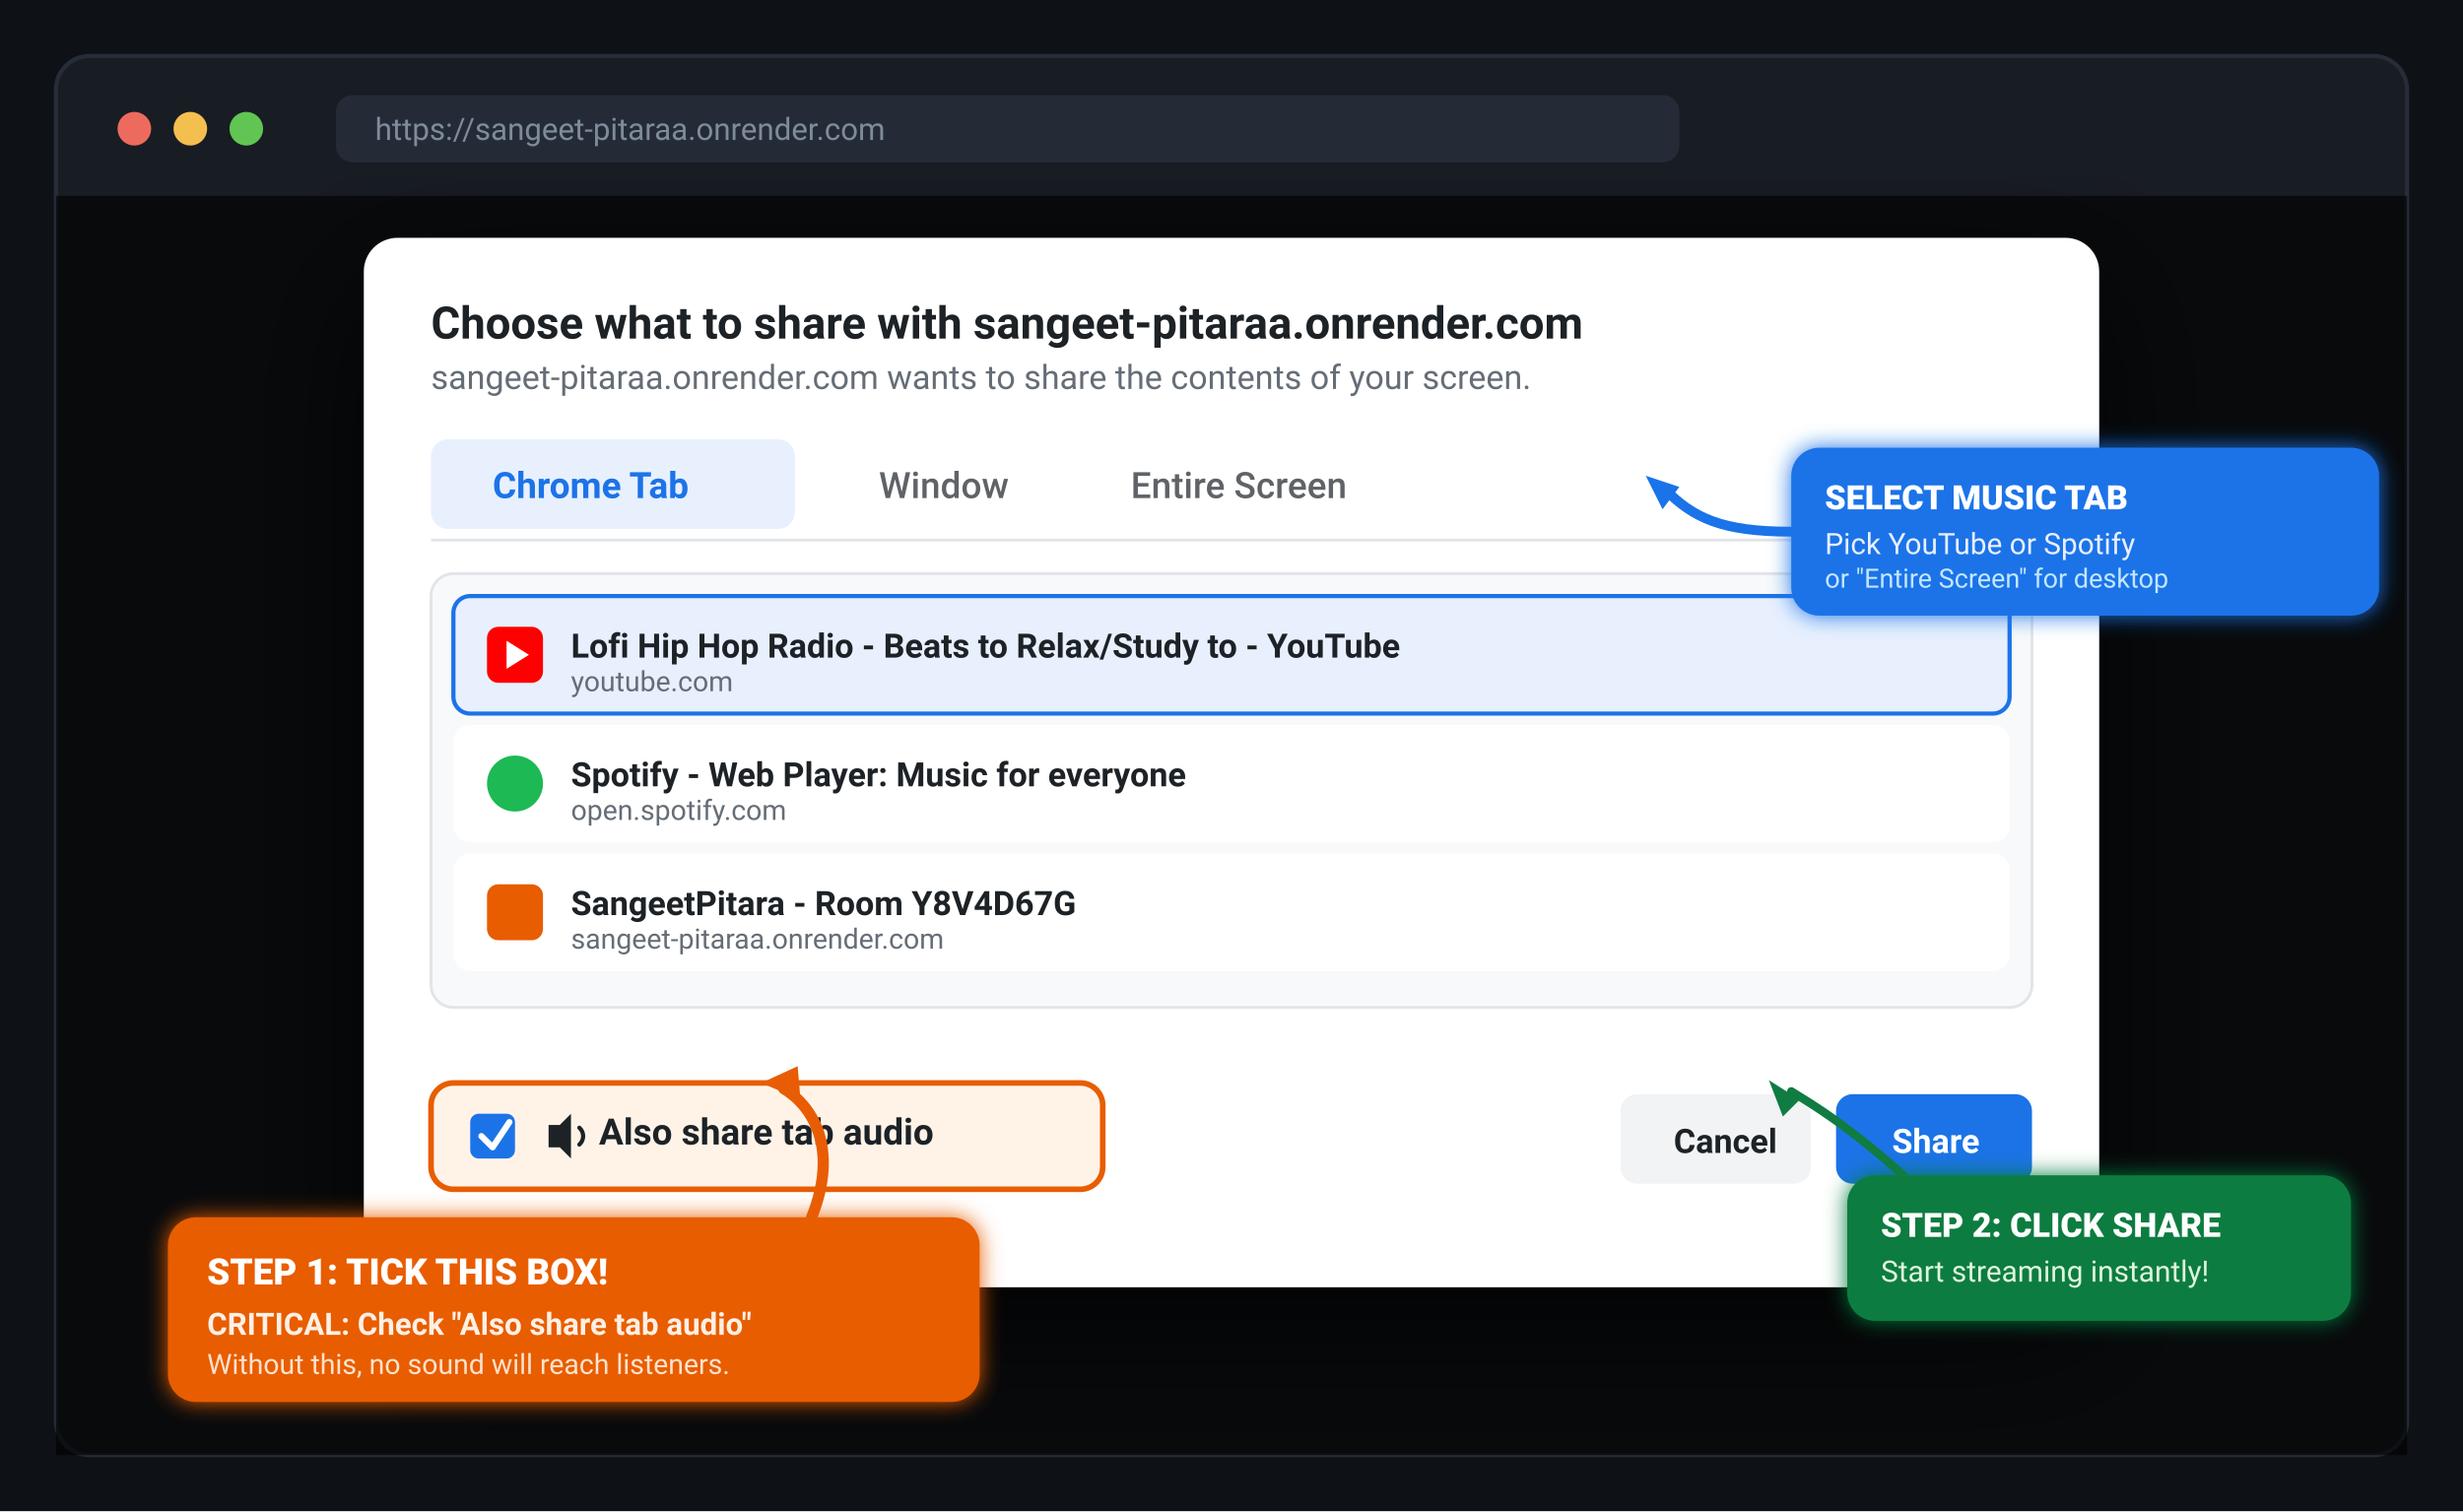
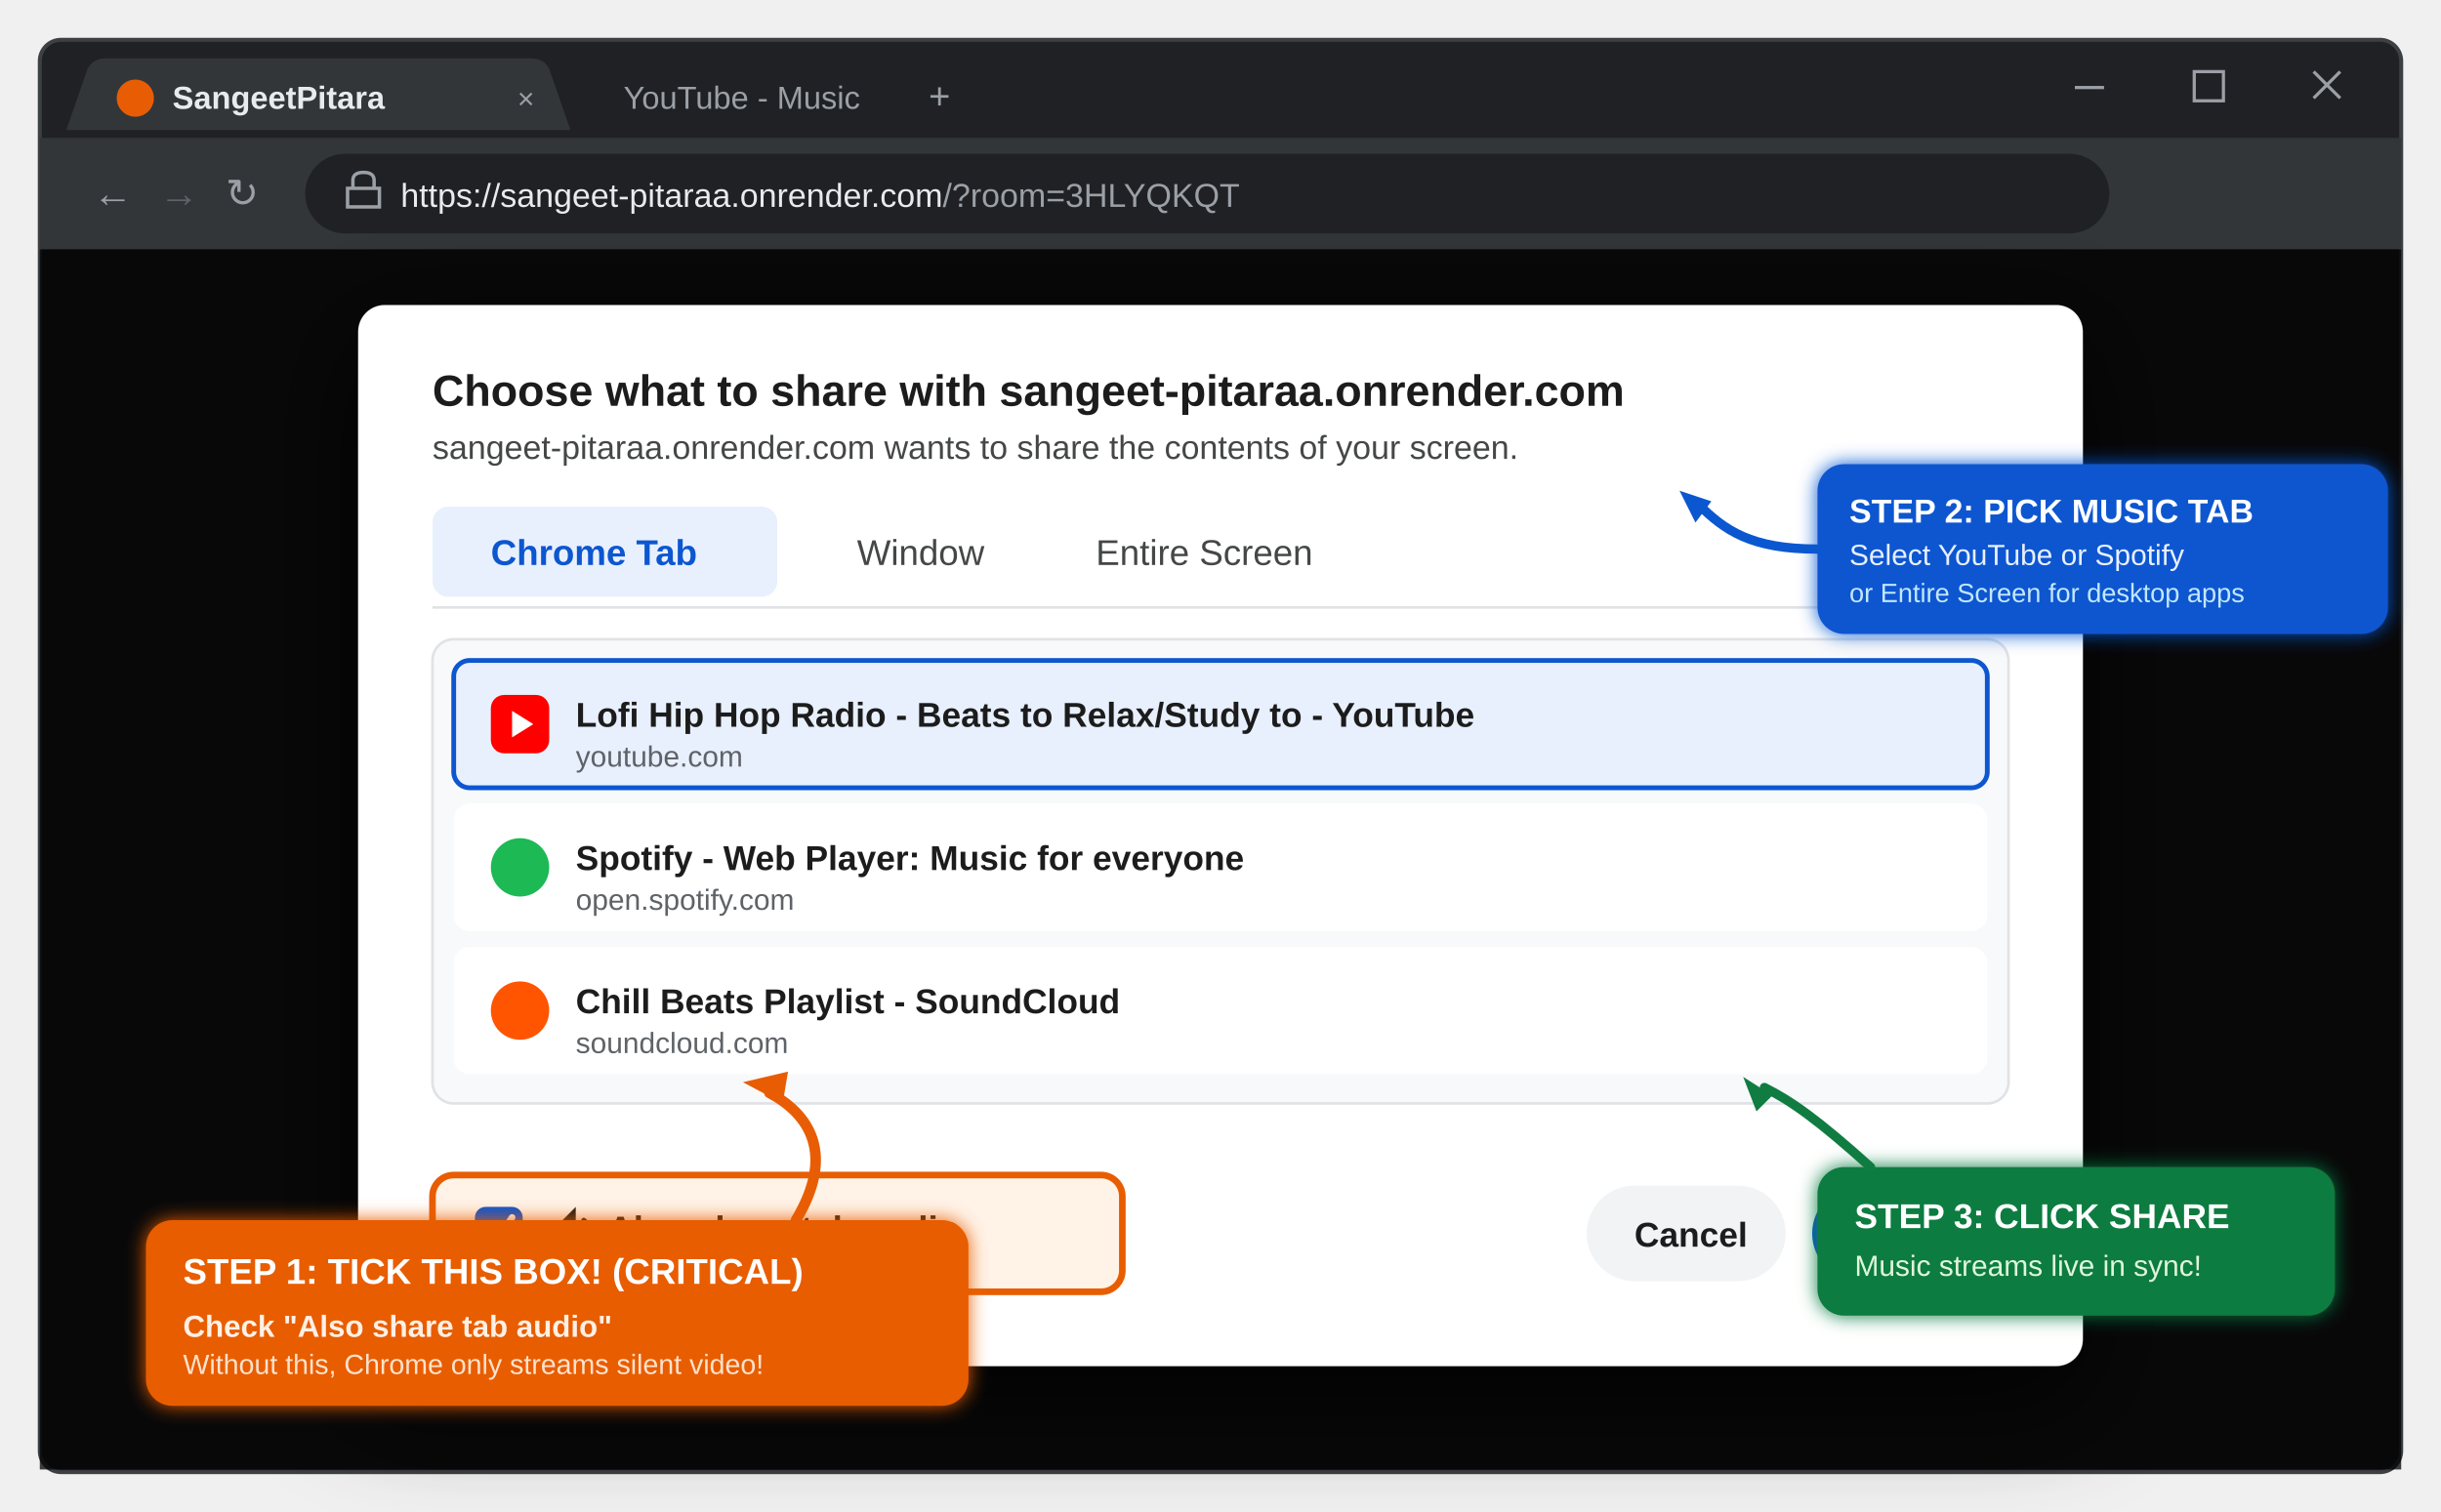
- <svg xmlns="http://www.w3.org/2000/svg" viewBox="0 0 880 540" width="880" height="540" style="background:#12151A; font-family:-apple-system, BlinkMacSystemFont, 'Segoe UI', Roboto, sans-serif;">
+ <svg xmlns="http://www.w3.org/2000/svg" viewBox="0 0 920 570" width="920" height="570" style="background:#0D1117; font-family:'Segoe UI', Tahoma, Arial, sans-serif;">
  <defs>
-     <filter id="dlgShadow" x="-10%" y="-10%" width="125%" height="125%">
-       <feDropShadow dx="0" dy="16" stdDeviation="24" flood-color="#000000" flood-opacity="0.8" />
+     <filter id="winShadow" x="-10%" y="-10%" width="125%" height="125%">
+       <feDropShadow dx="0" dy="12" stdDeviation="20" flood-color="#000000" flood-opacity="0.85" />
    </filter>
-     <filter id="glow" x="-20%" y="-20%" width="140%" height="140%">
-       <feGaussianBlur stdDeviation="4" result="blur" />
+     <filter id="winGlow" x="-20%" y="-20%" width="140%" height="140%">
+       <feGaussianBlur stdDeviation="3.5" result="blur" />
      <feComposite in="SourceGraphic" in2="blur" operator="over" />
    </filter>
-     <linearGradient id="headerGrad" x1="0%" y1="0%" x2="100%" y2="0%">
-       <stop offset="0%" stop-color="#E85D04" />
-       <stop offset="100%" stop-color="#FF7A00" />
-     </linearGradient>
  </defs>
-   <rect x="0" y="0" width="880" height="540" fill="#0E1116" />
-   <rect x="20" y="20" width="840" height="500" rx="12" fill="#181C23" stroke="#262D38" stroke-width="1.5" />
-   <circle cx="48" cy="46" r="6" fill="#ED6A5E" />
-   <circle cx="68" cy="46" r="6" fill="#F4BF4F" />
-   <circle cx="88" cy="46" r="6" fill="#61C554" />
-   <rect x="120" y="34" width="480" height="24" rx="6" fill="#242B36" />
-   <text x="134" y="50" font-size="11" fill="#7E8B9B">https://sangeet-pitaraa.onrender.com</text>
-   <rect x="20" y="70" width="840" height="450" fill="#000000" opacity="0.65" />
-   <g transform="translate(130, 85)" filter="url(#dlgShadow)">
-     <rect x="0" y="0" width="620" height="375" rx="12" fill="#FFFFFF" />
-     <text x="24" y="36" font-size="16" font-weight="700" fill="#1F2328">Choose what to share with sangeet-pitaraa.onrender.com</text>
-     <text x="24" y="54" font-size="12" fill="#656D76">sangeet-pitaraa.onrender.com wants to share the contents of your screen.</text>
-     <g transform="translate(24, 72)">
-       <rect x="0" y="0" width="130" height="32" rx="6" fill="#E8F0FE" />
-       <text x="22" y="21" font-size="13" font-weight="700" fill="#1A73E8">Chrome Tab</text>
-       <text x="160" y="21" font-size="13" font-weight="500" fill="#5F6368">Window</text>
-       <text x="250" y="21" font-size="13" font-weight="500" fill="#5F6368">Entire Screen</text>
-       <line x1="0" y1="36" x2="572" y2="36" stroke="#E1E4E8" stroke-width="1" />
+   <rect x="15" y="15" width="890" height="540" rx="8" fill="#202124" stroke="#3C4043" stroke-width="1.5" />
+   <g id="winCaptionControls" transform="translate(765, 15)">
+     <rect x="0" y="0" width="45" height="34" fill="transparent" />
+     <line x1="17" y1="18" x2="28" y2="18" stroke="#9AA0A6" stroke-width="1.2" />
+     <rect x="45" y="0" width="45" height="34" fill="transparent" />
+     <rect x="62" y="12" width="11" height="11" fill="none" stroke="#9AA0A6" stroke-width="1.2" />
+     <rect x="90" y="0" width="45" height="34" fill="transparent" />
+     <line x1="107" y1="12" x2="117" y2="22" stroke="#9AA0A6" stroke-width="1.2" />
+     <line x1="117" y1="12" x2="107" y2="22" stroke="#9AA0A6" stroke-width="1.2" />
+   </g>
+   <g transform="translate(25, 20)">
+     <path d="M 0 29 L 8 6 Q 10 2 15 2 L 175 2 Q 180 2 182 6 L 190 29 Z" fill="#323639" />
+     <circle cx="26" cy="17" r="7" fill="#E85D04" />
+     <text x="40" y="21" font-size="12" font-weight="600" fill="#E8EAED">SangeetPitara</text>
+     <text x="170" y="21" font-size="11" fill="#9AA0A6">×</text>
+     <text x="210" y="21" font-size="12" fill="#9AA0A6">YouTube - Music</text>
+     <text x="325" y="21" font-size="14" fill="#9AA0A6">+</text>
+   </g>
+   <g transform="translate(15, 52)">
+     <rect x="0" y="0" width="890" height="42" fill="#323639" />
+     <text x="20" y="26" font-size="15" fill="#9AA0A6">←</text>
+     <text x="45" y="26" font-size="15" fill="#5F6368">→</text>
+     <text x="70" y="26" font-size="15" fill="#9AA0A6">↻</text>
+     <rect x="100" y="6" width="680" height="30" rx="15" fill="#202124" />
+     <path d="M 118 19 L 118 16 Q 118 13 122 13 Q 126 13 126 16 L 126 19 M 116 19 L 128 19 L 128 26 L 116 26 Z" fill="none" stroke="#9AA0A6" stroke-width="1.3" />
+     <text x="136" y="26" font-size="12.5" fill="#E8EAED">https://sangeet-pitaraa.onrender.com<tspan fill="#9AA0A6">/?room=3HLYQKQT</tspan>
+     </text>
+   </g>
+   <rect x="15" y="94" width="890" height="460" fill="#000000" opacity="0.75" />
+   <g transform="translate(135, 115)" filter="url(#winShadow)">
+     <rect x="0" y="0" width="650" height="400" rx="10" fill="#FFFFFF" />
+     <text x="28" y="38" font-size="16.5" font-weight="700" fill="#1F1F1F">Choose what to share with sangeet-pitaraa.onrender.com</text>
+     <text x="28" y="58" font-size="12.5" fill="#444746">sangeet-pitaraa.onrender.com wants to share the contents of your screen.</text>
+     <g transform="translate(28, 76)">
+       <rect x="0" y="0" width="130" height="34" rx="6" fill="#E8F0FE" />
+       <text x="22" y="22" font-size="13.5" font-weight="700" fill="#0B57D0">Chrome Tab</text>
+       <text x="160" y="22" font-size="13.5" font-weight="500" fill="#444746">Window</text>
+       <text x="250" y="22" font-size="13.5" font-weight="500" fill="#444746">Entire Screen</text>
+       <line x1="0" y1="38" x2="594" y2="38" stroke="#E0E2E6" stroke-width="1" />
    </g>
-     <g transform="translate(24, 120)">
-       <rect x="0" y="0" width="572" height="155" rx="8" fill="#F8F9FA" stroke="#E1E4E8" stroke-width="1" />
+     <g transform="translate(28, 126)">
+       <rect x="0" y="0" width="594" height="175" rx="8" fill="#F8F9FA" stroke="#E0E2E6" stroke-width="1" />
      <g transform="translate(8, 8)">
-         <rect x="0" y="0" width="556" height="42" rx="6" fill="#E8F0FE" stroke="#1A73E8" stroke-width="1.5" />
-         <rect x="12" y="11" width="20" height="20" rx="4" fill="#FF0000" />
-         <polygon points="19,16 19,26 27,21" fill="#FFFFFF" />
-         <text x="42" y="22" font-size="12" font-weight="700" fill="#1F2328">Lofi Hip Hop Radio - Beats to Relax/Study to - YouTube</text>
-         <text x="42" y="34" font-size="10" fill="#656D76">youtube.com</text>
+         <rect x="0" y="0" width="578" height="48" rx="6" fill="#E8F0FE" stroke="#0B57D0" stroke-width="1.8" />
+         <rect x="14" y="13" width="22" height="22" rx="5" fill="#FF0000" />
+         <polygon points="22,19 22,29 30,24" fill="#FFFFFF" />
+         <text x="46" y="25" font-size="13" font-weight="700" fill="#1F1F1F">Lofi Hip Hop Radio - Beats to Relax/Study to - YouTube</text>
+         <text x="46" y="40" font-size="11" fill="#5E6368">youtube.com</text>
      </g>
-       <g transform="translate(8, 54)">
-         <rect x="0" y="0" width="556" height="42" rx="6" fill="#FFFFFF" />
-         <circle cx="22" cy="21" r="10" fill="#1DB954" />
-         <text x="42" y="22" font-size="12" font-weight="600" fill="#1F2328">Spotify - Web Player: Music for everyone</text>
-         <text x="42" y="34" font-size="10" fill="#656D76">open.spotify.com</text>
+       <g transform="translate(8, 62)">
+         <rect x="0" y="0" width="578" height="48" rx="6" fill="#FFFFFF" />
+         <circle cx="25" cy="24" r="11" fill="#1DB954" />
+         <text x="46" y="25" font-size="13" font-weight="600" fill="#1F1F1F">Spotify - Web Player: Music for everyone</text>
+         <text x="46" y="40" font-size="11" fill="#5E6368">open.spotify.com</text>
      </g>
-       <g transform="translate(8, 100)">
-         <rect x="0" y="0" width="556" height="42" rx="6" fill="#FFFFFF" />
-         <rect x="12" y="11" width="20" height="20" rx="4" fill="#E85D04" />
-         <text x="42" y="22" font-size="12" font-weight="600" fill="#1F2328">SangeetPitara - Room Y8V4D67G</text>
-         <text x="42" y="34" font-size="10" fill="#656D76">sangeet-pitaraa.onrender.com</text>
+       <g transform="translate(8, 116)">
+         <rect x="0" y="0" width="578" height="48" rx="6" fill="#FFFFFF" />
+         <circle cx="25" cy="24" r="11" fill="#FF5500" />
+         <text x="46" y="25" font-size="13" font-weight="600" fill="#1F1F1F">Chill Beats Playlist - SoundCloud</text>
+         <text x="46" y="40" font-size="11" fill="#5E6368">soundcloud.com</text>
      </g>
    </g>
-     <g transform="translate(24, 290)">
-       <rect x="0" y="12" width="240" height="38" rx="8" fill="#FFF3E8" stroke="#E85D04" stroke-width="2" />
-       <rect x="14" y="23" width="16" height="16" rx="3" fill="#1A73E8" />
-       <polyline points="18,31 22,35 28,26" fill="none" stroke="#FFFFFF" stroke-width="2.2" stroke-linecap="round" stroke-linejoin="round" />
-       <path d="M42 27 L46 27 L50 23 L50 39 L46 35 L42 35 Z" fill="#1F2328" />
-       <path d="M53 28 A 4 4 0 0 1 53 34" fill="none" stroke="#1F2328" stroke-width="1.5" stroke-linecap="round" />
-       <text x="60" y="34" font-size="13" font-weight="700" fill="#1F2328">Also share tab audio</text>
-       <rect x="425" y="16" width="68" height="32" rx="6" fill="#F1F3F4" />
-       <text x="444" y="37" font-size="12" font-weight="600" fill="#1F2328">Cancel</text>
-       <rect x="502" y="16" width="70" height="32" rx="6" fill="#1A73E8" />
-       <text x="522" y="37" font-size="12" font-weight="700" fill="#FFFFFF">Share</text>
+     <g transform="translate(28, 318)">
+       <rect x="0" y="10" width="260" height="44" rx="8" fill="#FFF3E8" stroke="#E85D04" stroke-width="2.5" />
+       <rect x="16" y="22" width="18" height="18" rx="4" fill="#0B57D0" />
+       <polyline points="20,31 24,35 30,26" fill="none" stroke="#FFFFFF" stroke-width="2.5" stroke-linecap="round" stroke-linejoin="round" />
+       <path d="M 45 27 L 49 27 L 54 22 L 54 40 L 49 35 L 45 35 Z" fill="#1F1F1F" />
+       <path d="M 57 27 A 5 5 0 0 1 57 35" fill="none" stroke="#1F1F1F" stroke-width="1.8" stroke-linecap="round" />
+       <text x="66" y="35" font-size="13.5" font-weight="700" fill="#1F1F1F">Also share tab audio</text>
+       <g transform="translate(435, 14)">
+         <rect x="0" y="0" width="75" height="36" rx="18" fill="#F1F3F4" />
+         <text x="18" y="23" font-size="13" font-weight="600" fill="#1F1F1F">Cancel</text>
+         <rect x="85" y="0" width="75" height="36" rx="18" fill="#0B57D0" />
+         <text x="104" y="23" font-size="13" font-weight="700" fill="#FFFFFF">Share</text>
+       </g>
    </g>
  </g>
-   <g transform="translate(60, 435)">
-     <rect x="0" y="0" width="290" height="66" rx="10" fill="#E85D04" filter="url(#glow)" />
-     <text x="14" y="24" font-size="13" font-weight="800" fill="#FFFFFF">STEP 1: TICK THIS BOX!</text>
-     <text x="14" y="42" font-size="11" font-weight="600" fill="#FFF0E5">CRITICAL: Check "Also share tab audio"</text>
-     <text x="14" y="56" font-size="10" fill="#FFE2CC">Without this, no sound will reach listeners.</text>
-     <path d="M 230 0 C 240 -25, 230 -40, 220 -46" fill="none" stroke="#E85D04" stroke-width="4" stroke-linecap="round" />
-     <polygon points="212,-48 226,-42 225,-54" fill="#E85D04" />
+   <g transform="translate(55, 460)">
+     <rect x="0" y="0" width="310" height="70" rx="10" fill="#E85D04" filter="url(#winGlow)" />
+     <text x="14" y="24" font-size="13.5" font-weight="800" fill="#FFFFFF">STEP 1: TICK THIS BOX! (CRITICAL)</text>
+     <text x="14" y="44" font-size="11.5" font-weight="600" fill="#FFF0E5">Check "Also share tab audio"</text>
+     <text x="14" y="58" font-size="10.5" fill="#FFE2CC">Without this, Chrome only streams silent video!</text>
+     <path d="M 245 0 C 260 -25, 250 -40, 235 -48" fill="none" stroke="#E85D04" stroke-width="4" stroke-linecap="round" />
+     <polygon points="225,-52 240,-44 242,-56" fill="#E85D04" />
  </g>
-   <g transform="translate(640, 160)">
-     <rect x="0" y="0" width="210" height="60" rx="10" fill="#1A73E8" filter="url(#glow)" />
-     <text x="12" y="22" font-size="12" font-weight="800" fill="#FFFFFF">SELECT MUSIC TAB</text>
-     <text x="12" y="38" font-size="10.5" fill="#E8F0FE">Pick YouTube or Spotify</text>
-     <text x="12" y="50" font-size="9.5" fill="#C2E7FF">or "Entire Screen" for desktop</text>
-     <path d="M 0 30 C -25 30, -35 25, -45 15" fill="none" stroke="#1A73E8" stroke-width="3.5" stroke-linecap="round" />
-     <polygon points="-52,10 -40,14 -46,22" fill="#1A73E8" />
+   <g transform="translate(685, 175)">
+     <rect x="0" y="0" width="215" height="64" rx="10" fill="#0B57D0" filter="url(#winGlow)" />
+     <text x="12" y="22" font-size="12.5" font-weight="800" fill="#FFFFFF">STEP 2: PICK MUSIC TAB</text>
+     <text x="12" y="38" font-size="11" fill="#E8F0FE">Select YouTube or Spotify</text>
+     <text x="12" y="52" font-size="10" fill="#C2E7FF">or Entire Screen for desktop apps</text>
+     <path d="M 0 32 C -25 32, -35 25, -45 15" fill="none" stroke="#0B57D0" stroke-width="3.5" stroke-linecap="round" />
+     <polygon points="-52,10 -40,14 -46,22" fill="#0B57D0" />
  </g>
-   <g transform="translate(660, 420)">
-     <rect x="0" y="0" width="180" height="52" rx="10" fill="#107C41" filter="url(#glow)" />
-     <text x="12" y="22" font-size="12" font-weight="800" fill="#FFFFFF">STEP 2: CLICK SHARE</text>
-     <text x="12" y="38" font-size="10.5" fill="#DFF6DD">Start streaming instantly!</text>
-     <path d="M 20 0 C 0 -18, -12 -25, -20 -30" fill="none" stroke="#107C41" stroke-width="3" stroke-linecap="round" />
+   <g transform="translate(685, 440)">
+     <rect x="0" y="0" width="195" height="56" rx="10" fill="#107C41" filter="url(#winGlow)" />
+     <text x="14" y="23" font-size="13" font-weight="800" fill="#FFFFFF">STEP 3: CLICK SHARE</text>
+     <text x="14" y="41" font-size="11" fill="#DFF6DD">Music streams live in sync!</text>
+     <path d="M 20 0 C 0 -18, -10 -25, -20 -30" fill="none" stroke="#107C41" stroke-width="3.5" stroke-linecap="round" />
    <polygon points="-28,-34 -17,-27 -23,-21" fill="#107C41" />
  </g>
</svg>
